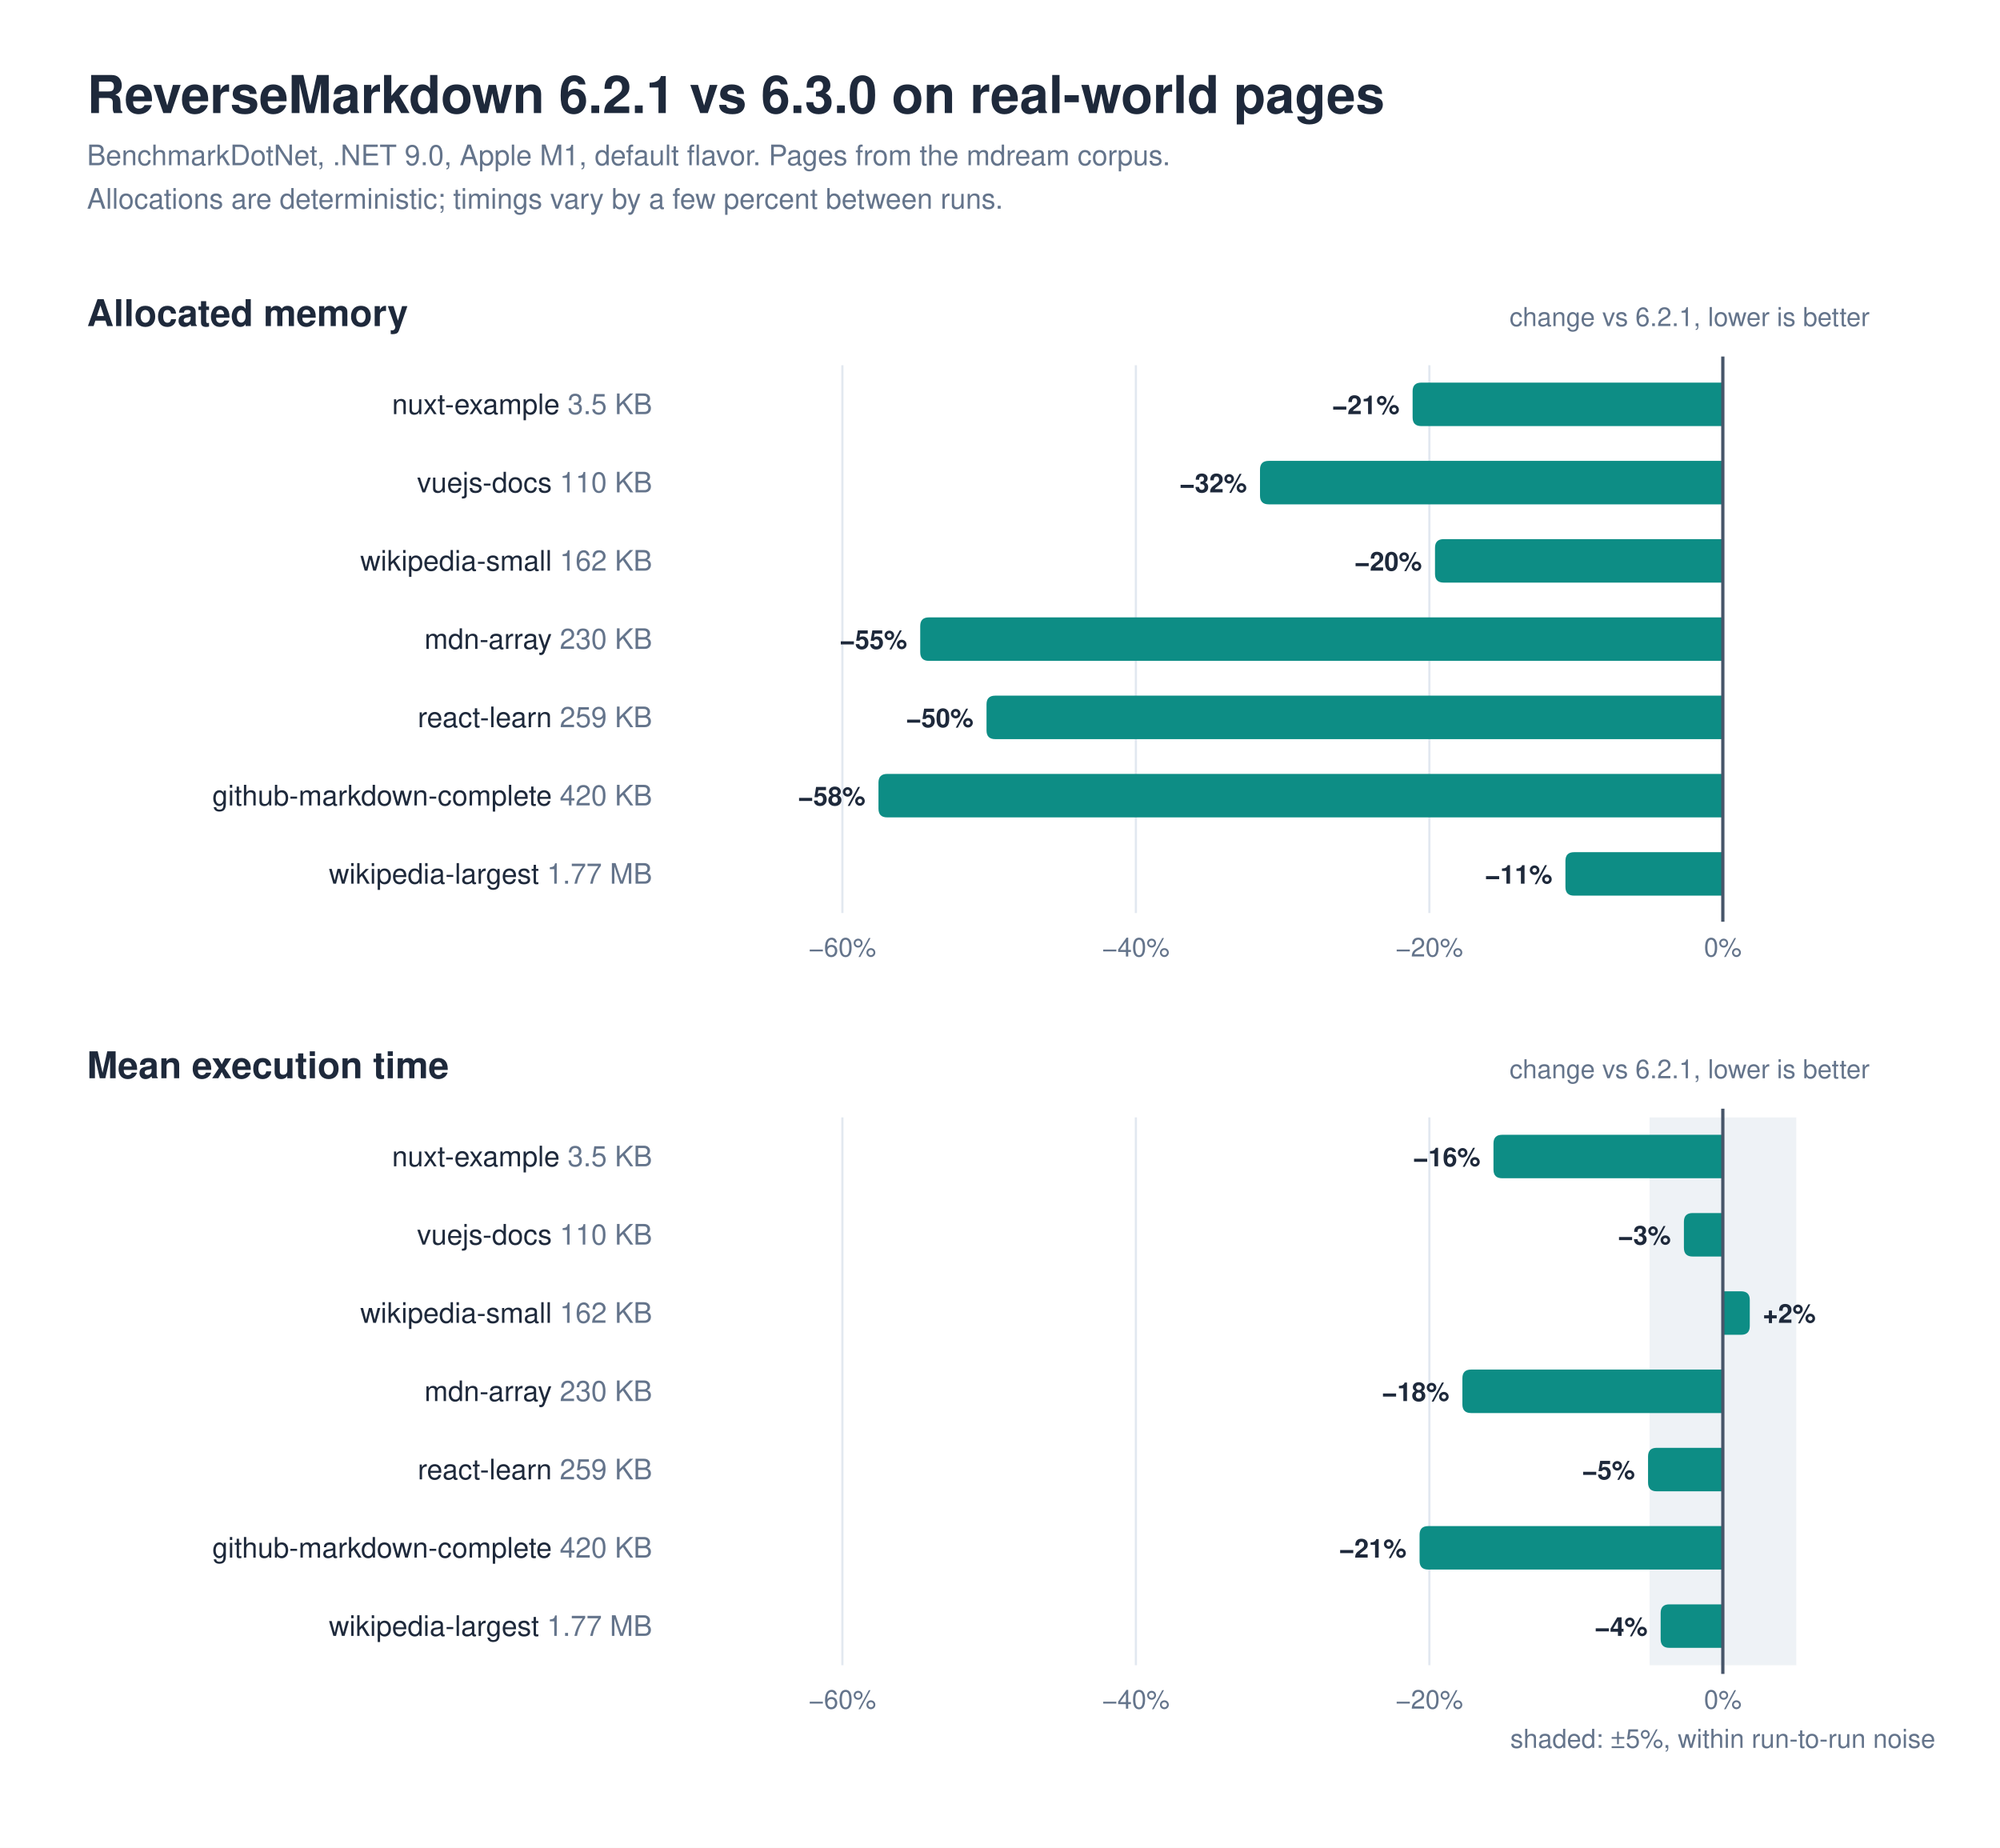
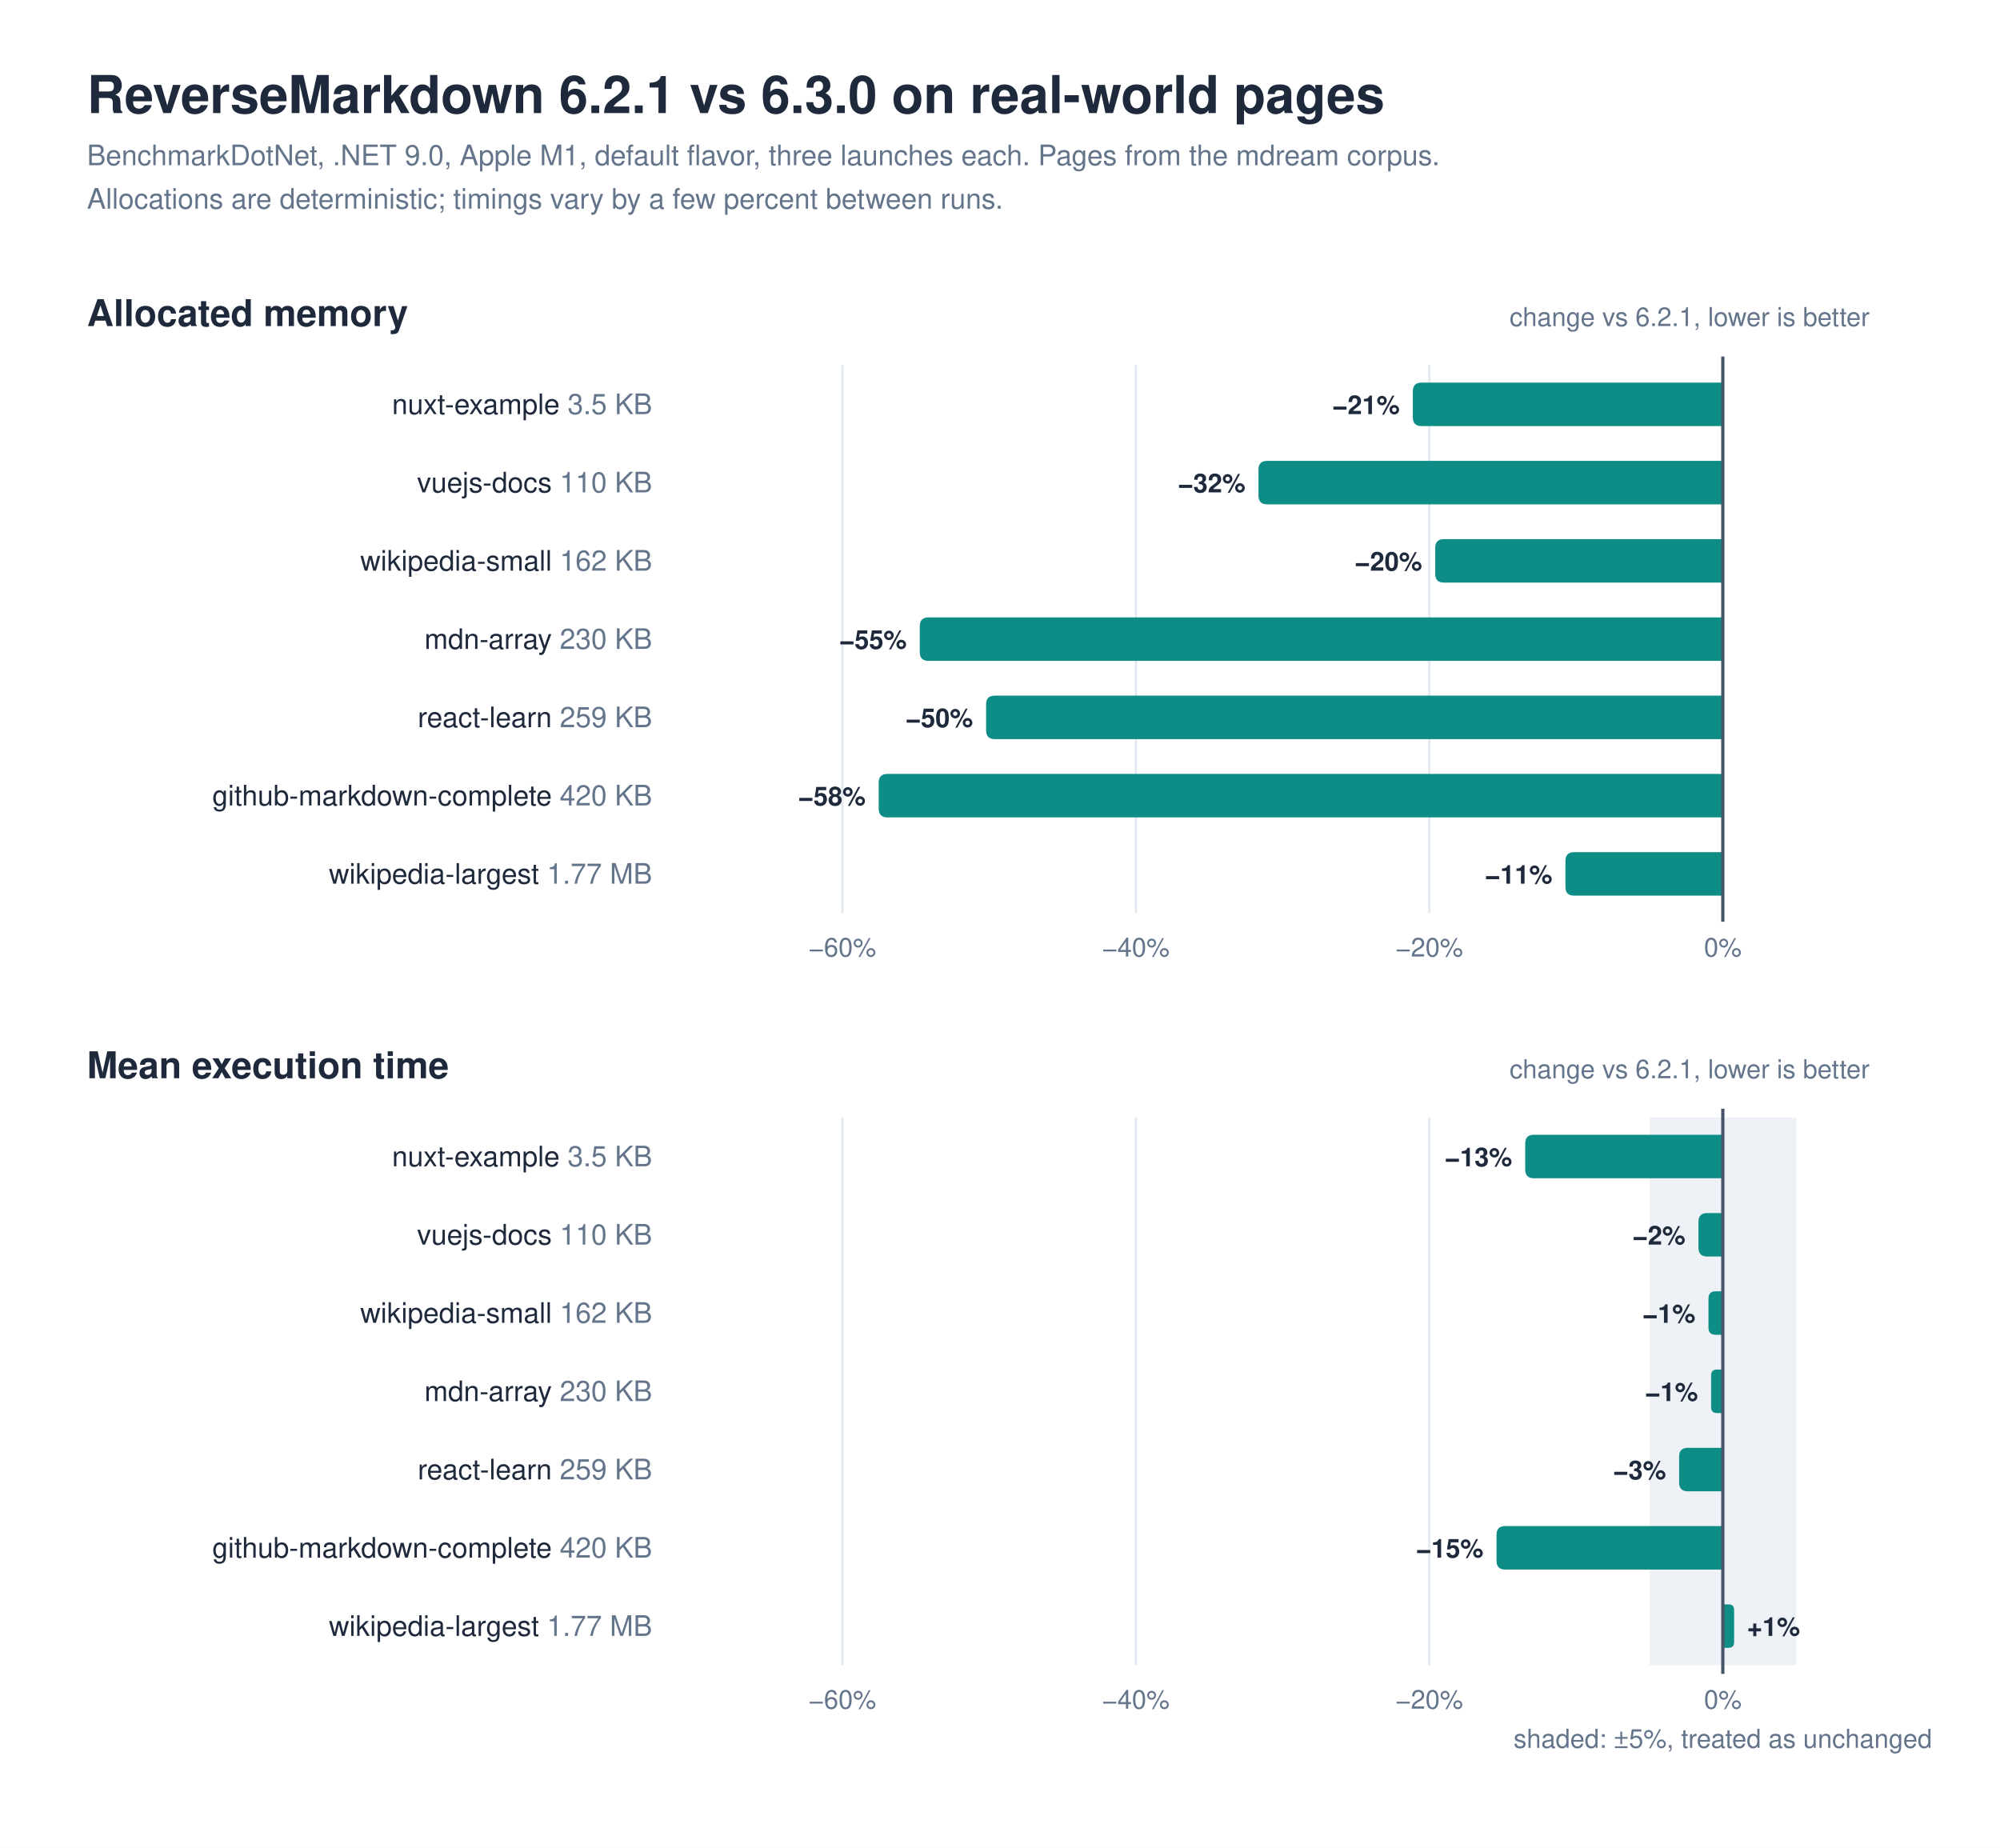
<svg xmlns="http://www.w3.org/2000/svg" width="920" height="850" viewBox="0 0 920 850" font-family="-apple-system, Segoe UI, Helvetica, Arial, sans-serif" role="img" aria-labelledby="t d">
  <rect width="920" height="850" fill="#ffffff" />
  <text x="40" y="52" font-size="24" font-weight="800" fill="#1E293B">ReverseMarkdown 6.2.1 vs 6.3.0 on real-world pages</text>
-   <text x="40" y="76" font-size="13" fill="#64748B">BenchmarkDotNet, .NET 9.0, Apple M1, default flavor. Pages from the mdream corpus.</text>
+   <text x="40" y="76" font-size="13" fill="#64748B">BenchmarkDotNet, .NET 9.0, Apple M1, default flavor, three launches each. Pages from the mdream corpus.</text>
  <text x="40" y="96" font-size="13" fill="#64748B">Allocations are deterministic; timings vary by a few percent between runs.</text>
  <text x="40" y="150" font-size="17" font-weight="700" fill="#1E293B">Allocated memory</text>
  <text x="860" y="150" font-size="12" fill="#64748B" text-anchor="end">change vs 6.2.1, lower is better</text>
  <line x1="387.5" y1="168" x2="387.5" y2="420" stroke="#E2E8F0" stroke-width="1" />
  <line x1="522.5" y1="168" x2="522.5" y2="420" stroke="#E2E8F0" stroke-width="1" />
  <line x1="657.5" y1="168" x2="657.5" y2="420" stroke="#E2E8F0" stroke-width="1" />
  <text x="300" y="190.5" font-size="13" fill="#1E293B" text-anchor="end">nuxt-example <tspan fill="#64748B">3.5 KB</tspan>
  </text>
-   <path d="M792.5,176.0 H653.8 Q649.8,176.0 649.8,180.0 V192.0 Q649.8,196.0 653.8,196.0 H792.5 Z" fill="#0D8D85" />
-   <text x="643.8" y="190.5" font-size="12" font-weight="700" fill="#1E293B" text-anchor="end">−21%</text>
+   <path d="M792.5,176.0 H653.9 Q649.9,176.0 649.9,180.0 V192.0 Q649.9,196.0 653.9,196.0 H792.5 Z" fill="#0D8D85" />
+   <text x="643.9" y="190.5" font-size="12" font-weight="700" fill="#1E293B" text-anchor="end">−21%</text>
  <text x="300" y="226.5" font-size="13" fill="#1E293B" text-anchor="end">vuejs-docs <tspan fill="#64748B">110 KB</tspan>
  </text>
-   <path d="M792.5,212.0 H583.6 Q579.6,212.0 579.6,216.0 V228.0 Q579.6,232.0 583.6,232.0 H792.5 Z" fill="#0D8D85" />
-   <text x="573.6" y="226.5" font-size="12" font-weight="700" fill="#1E293B" text-anchor="end">−32%</text>
+   <path d="M792.5,212.0 H582.9 Q578.9,212.0 578.9,216.0 V228.0 Q578.9,232.0 582.9,232.0 H792.5 Z" fill="#0D8D85" />
+   <text x="572.9" y="226.5" font-size="12" font-weight="700" fill="#1E293B" text-anchor="end">−32%</text>
  <text x="300" y="262.5" font-size="13" fill="#1E293B" text-anchor="end">wikipedia-small <tspan fill="#64748B">162 KB</tspan>
  </text>
-   <path d="M792.5,248.0 H664.1 Q660.1,248.0 660.1,252.0 V264.0 Q660.1,268.0 664.1,268.0 H792.5 Z" fill="#0D8D85" />
-   <text x="654.1" y="262.5" font-size="12" font-weight="700" fill="#1E293B" text-anchor="end">−20%</text>
+   <path d="M792.5,248.0 H664.2 Q660.2,248.0 660.2,252.0 V264.0 Q660.2,268.0 664.2,268.0 H792.5 Z" fill="#0D8D85" />
+   <text x="654.2" y="262.5" font-size="12" font-weight="700" fill="#1E293B" text-anchor="end">−20%</text>
  <text x="300" y="298.5" font-size="13" fill="#1E293B" text-anchor="end">mdn-array <tspan fill="#64748B">230 KB</tspan>
  </text>
-   <path d="M792.5,284.0 H427.3 Q423.3,284.0 423.3,288.0 V300.0 Q423.3,304.0 427.3,304.0 H792.5 Z" fill="#0D8D85" />
-   <text x="417.3" y="298.5" font-size="12" font-weight="700" fill="#1E293B" text-anchor="end">−55%</text>
+   <path d="M792.5,284.0 H427.1 Q423.1,284.0 423.1,288.0 V300.0 Q423.1,304.0 427.1,304.0 H792.5 Z" fill="#0D8D85" />
+   <text x="417.1" y="298.5" font-size="12" font-weight="700" fill="#1E293B" text-anchor="end">−55%</text>
  <text x="300" y="334.5" font-size="13" fill="#1E293B" text-anchor="end">react-learn <tspan fill="#64748B">259 KB</tspan>
  </text>
-   <path d="M792.5,320.0 H457.8 Q453.8,320.0 453.8,324.0 V336.0 Q453.8,340.0 457.8,340.0 H792.5 Z" fill="#0D8D85" />
-   <text x="447.8" y="334.5" font-size="12" font-weight="700" fill="#1E293B" text-anchor="end">−50%</text>
+   <path d="M792.5,320.0 H457.6 Q453.6,320.0 453.6,324.0 V336.0 Q453.6,340.0 457.6,340.0 H792.5 Z" fill="#0D8D85" />
+   <text x="447.6" y="334.5" font-size="12" font-weight="700" fill="#1E293B" text-anchor="end">−50%</text>
  <text x="300" y="370.5" font-size="13" fill="#1E293B" text-anchor="end">github-markdown-complete <tspan fill="#64748B">420 KB</tspan>
  </text>
-   <path d="M792.5,356.0 H408.1 Q404.1,356.0 404.1,360.0 V372.0 Q404.1,376.0 408.1,376.0 H792.5 Z" fill="#0D8D85" />
-   <text x="398.1" y="370.5" font-size="12" font-weight="700" fill="#1E293B" text-anchor="end">−58%</text>
+   <path d="M792.5,356.0 H408.2 Q404.2,356.0 404.2,360.0 V372.0 Q404.2,376.0 408.2,376.0 H792.5 Z" fill="#0D8D85" />
+   <text x="398.2" y="370.5" font-size="12" font-weight="700" fill="#1E293B" text-anchor="end">−58%</text>
  <text x="300" y="406.5" font-size="13" fill="#1E293B" text-anchor="end">wikipedia-largest <tspan fill="#64748B">1.77 MB</tspan>
  </text>
  <path d="M792.5,392.0 H724.1 Q720.1,392.0 720.1,396.0 V408.0 Q720.1,412.0 724.1,412.0 H792.5 Z" fill="#0D8D85" />
  <text x="714.1" y="406.5" font-size="12" font-weight="700" fill="#1E293B" text-anchor="end">−11%</text>
  <line x1="792.5" y1="164" x2="792.5" y2="424" stroke="#475569" stroke-width="1.5" />
  <text x="387.5" y="440" font-size="12" fill="#64748B" text-anchor="middle">−60%</text>
  <text x="522.5" y="440" font-size="12" fill="#64748B" text-anchor="middle">−40%</text>
  <text x="657.5" y="440" font-size="12" fill="#64748B" text-anchor="middle">−20%</text>
  <text x="792.5" y="440" font-size="12" fill="#64748B" text-anchor="middle">0%</text>
  <text x="40" y="496" font-size="17" font-weight="700" fill="#1E293B">Mean execution time</text>
  <text x="860" y="496" font-size="12" fill="#64748B" text-anchor="end">change vs 6.2.1, lower is better</text>
  <rect x="758.8" y="514" width="67.5" height="252" fill="#EEF2F6" />
  <line x1="387.5" y1="514" x2="387.5" y2="766" stroke="#E2E8F0" stroke-width="1" />
  <line x1="522.5" y1="514" x2="522.5" y2="766" stroke="#E2E8F0" stroke-width="1" />
  <line x1="657.5" y1="514" x2="657.5" y2="766" stroke="#E2E8F0" stroke-width="1" />
  <text x="300" y="536.5" font-size="13" fill="#1E293B" text-anchor="end">nuxt-example <tspan fill="#64748B">3.5 KB</tspan>
  </text>
-   <path d="M792.5,522.0 H691.0 Q687.0,522.0 687.0,526.0 V538.0 Q687.0,542.0 691.0,542.0 H792.5 Z" fill="#0D8D85" />
-   <text x="681.0" y="536.5" font-size="12" font-weight="700" fill="#1E293B" text-anchor="end">−16%</text>
+   <path d="M792.5,522.0 H705.6 Q701.6,522.0 701.6,526.0 V538.0 Q701.6,542.0 705.6,542.0 H792.5 Z" fill="#0D8D85" />
+   <text x="695.6" y="536.5" font-size="12" font-weight="700" fill="#1E293B" text-anchor="end">−13%</text>
  <text x="300" y="572.5" font-size="13" fill="#1E293B" text-anchor="end">vuejs-docs <tspan fill="#64748B">110 KB</tspan>
  </text>
-   <path d="M792.5,558.0 H778.6 Q774.6,558.0 774.6,562.0 V574.0 Q774.6,578.0 778.6,578.0 H792.5 Z" fill="#0D8D85" />
-   <text x="768.6" y="572.5" font-size="12" font-weight="700" fill="#1E293B" text-anchor="end">−3%</text>
+   <path d="M792.5,558.0 H785.3 Q781.3,558.0 781.3,562.0 V574.0 Q781.3,578.0 785.3,578.0 H792.5 Z" fill="#0D8D85" />
+   <text x="775.3" y="572.5" font-size="12" font-weight="700" fill="#1E293B" text-anchor="end">−2%</text>
  <text x="300" y="608.5" font-size="13" fill="#1E293B" text-anchor="end">wikipedia-small <tspan fill="#64748B">162 KB</tspan>
  </text>
-   <path d="M792.5,594.0 H800.9 Q804.9,594.0 804.9,598.0 V610.0 Q804.9,614.0 800.9,614.0 H792.5 Z" fill="#0D8D85" />
-   <text x="810.9" y="608.5" font-size="12" font-weight="700" fill="#1E293B">+2%</text>
+   <path d="M792.5,594.0 H789.2 Q785.9,594.0 785.9,597.3 V610.7 Q785.9,614.0 789.2,614.0 H792.5 Z" fill="#0D8D85" />
+   <text x="779.9" y="608.5" font-size="12" font-weight="700" fill="#1E293B" text-anchor="end">−1%</text>
  <text x="300" y="644.5" font-size="13" fill="#1E293B" text-anchor="end">mdn-array <tspan fill="#64748B">230 KB</tspan>
  </text>
-   <path d="M792.5,630.0 H676.7 Q672.7,630.0 672.7,634.0 V646.0 Q672.7,650.0 676.7,650.0 H792.5 Z" fill="#0D8D85" />
-   <text x="666.7" y="644.5" font-size="12" font-weight="700" fill="#1E293B" text-anchor="end">−18%</text>
+   <path d="M792.5,630.0 H789.8 Q787.1,630.0 787.1,632.7 V647.3 Q787.1,650.0 789.8,650.0 H792.5 Z" fill="#0D8D85" />
+   <text x="781.1" y="644.5" font-size="12" font-weight="700" fill="#1E293B" text-anchor="end">−1%</text>
  <text x="300" y="680.5" font-size="13" fill="#1E293B" text-anchor="end">react-learn <tspan fill="#64748B">259 KB</tspan>
  </text>
-   <path d="M792.5,666.0 H762.1 Q758.1,666.0 758.1,670.0 V682.0 Q758.1,686.0 762.1,686.0 H792.5 Z" fill="#0D8D85" />
-   <text x="752.1" y="680.5" font-size="12" font-weight="700" fill="#1E293B" text-anchor="end">−5%</text>
+   <path d="M792.5,666.0 H776.4 Q772.4,666.0 772.4,670.0 V682.0 Q772.4,686.0 776.4,686.0 H792.5 Z" fill="#0D8D85" />
+   <text x="766.4" y="680.5" font-size="12" font-weight="700" fill="#1E293B" text-anchor="end">−3%</text>
  <text x="300" y="716.5" font-size="13" fill="#1E293B" text-anchor="end">github-markdown-complete <tspan fill="#64748B">420 KB</tspan>
  </text>
-   <path d="M792.5,702.0 H657.0 Q653.0,702.0 653.0,706.0 V718.0 Q653.0,722.0 657.0,722.0 H792.5 Z" fill="#0D8D85" />
-   <text x="647.0" y="716.5" font-size="12" font-weight="700" fill="#1E293B" text-anchor="end">−21%</text>
+   <path d="M792.5,702.0 H692.4 Q688.4,702.0 688.4,706.0 V718.0 Q688.4,722.0 692.4,722.0 H792.5 Z" fill="#0D8D85" />
+   <text x="682.4" y="716.5" font-size="12" font-weight="700" fill="#1E293B" text-anchor="end">−15%</text>
  <text x="300" y="752.5" font-size="13" fill="#1E293B" text-anchor="end">wikipedia-largest <tspan fill="#64748B">1.77 MB</tspan>
  </text>
-   <path d="M792.5,738.0 H767.9 Q763.9,738.0 763.9,742.0 V754.0 Q763.9,758.0 767.9,758.0 H792.5 Z" fill="#0D8D85" />
-   <text x="757.9" y="752.5" font-size="12" font-weight="700" fill="#1E293B" text-anchor="end">−4%</text>
+   <path d="M792.5,738.0 H795.1 Q797.7,738.0 797.7,740.6 V755.4 Q797.7,758.0 795.1,758.0 H792.5 Z" fill="#0D8D85" />
+   <text x="803.7" y="752.5" font-size="12" font-weight="700" fill="#1E293B">+1%</text>
  <line x1="792.5" y1="510" x2="792.5" y2="770" stroke="#475569" stroke-width="1.5" />
  <text x="387.5" y="786" font-size="12" fill="#64748B" text-anchor="middle">−60%</text>
  <text x="522.5" y="786" font-size="12" fill="#64748B" text-anchor="middle">−40%</text>
  <text x="657.5" y="786" font-size="12" fill="#64748B" text-anchor="middle">−20%</text>
  <text x="792.5" y="786" font-size="12" fill="#64748B" text-anchor="middle">0%</text>
-   <text x="792.5" y="804" font-size="12" fill="#64748B" text-anchor="middle">shaded: ±5%, within run-to-run noise</text>
+   <text x="792.5" y="804" font-size="12" fill="#64748B" text-anchor="middle">shaded: ±5%, treated as unchanged</text>
</svg>
